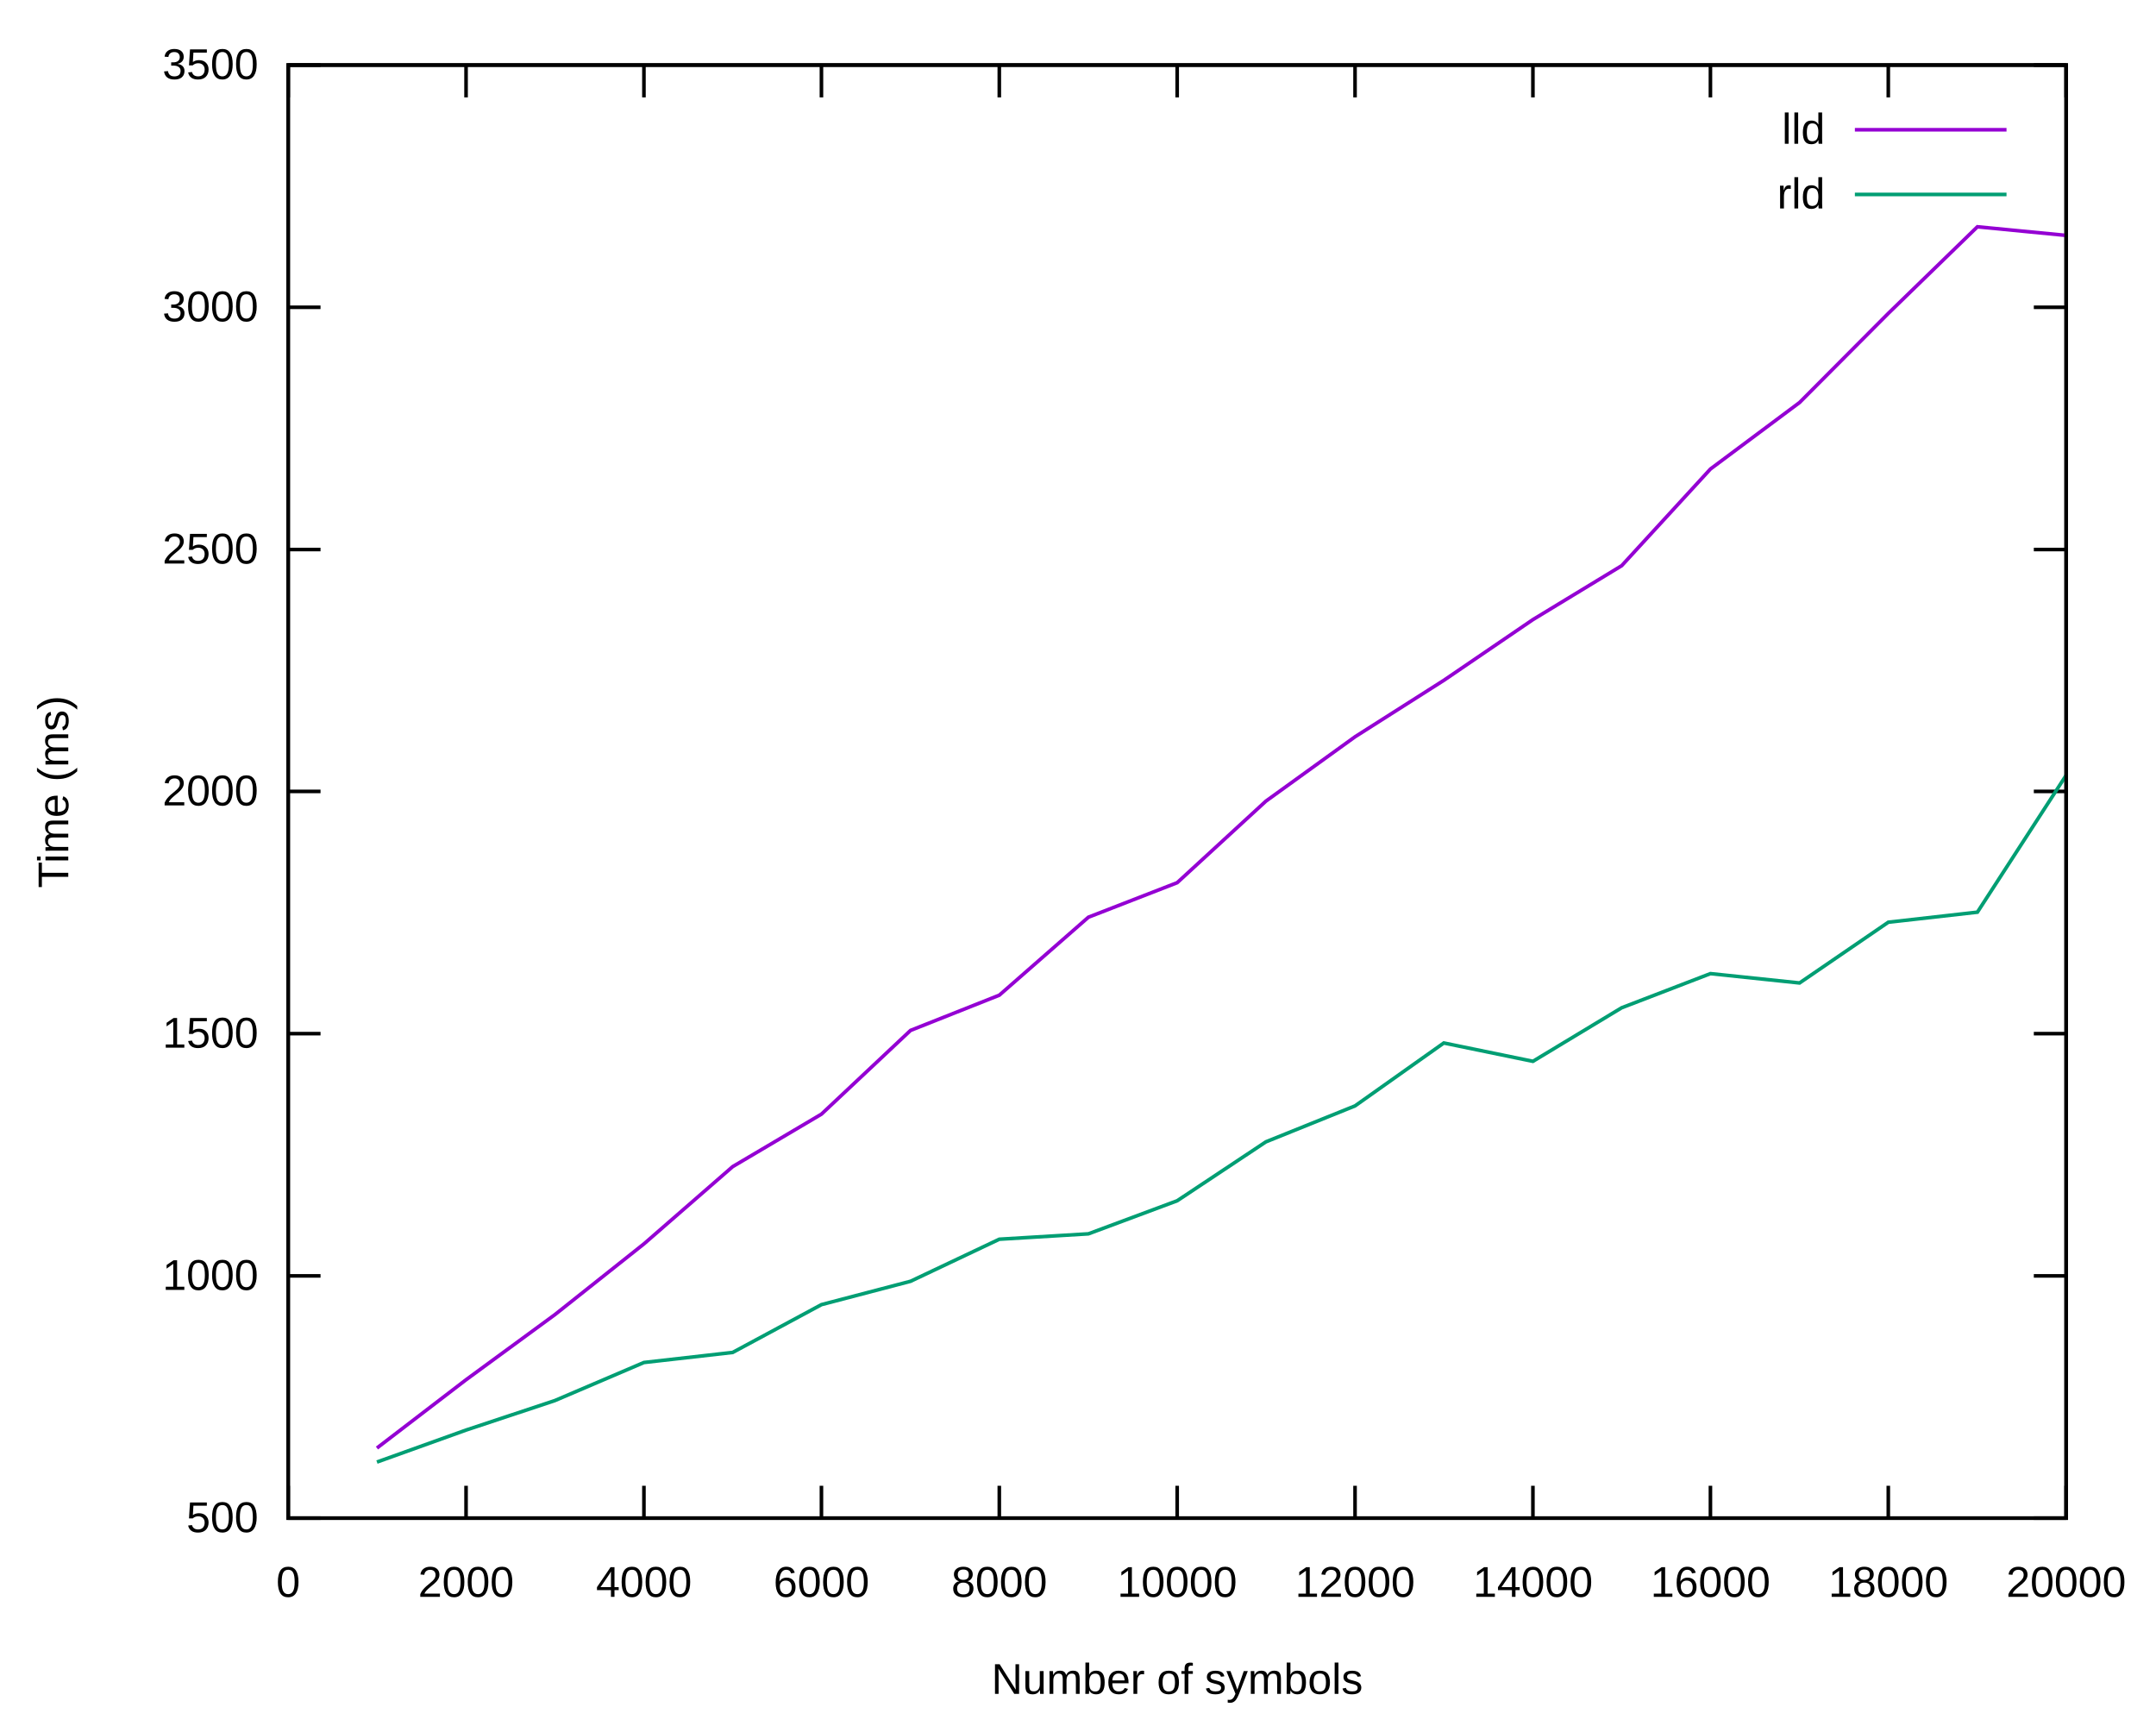
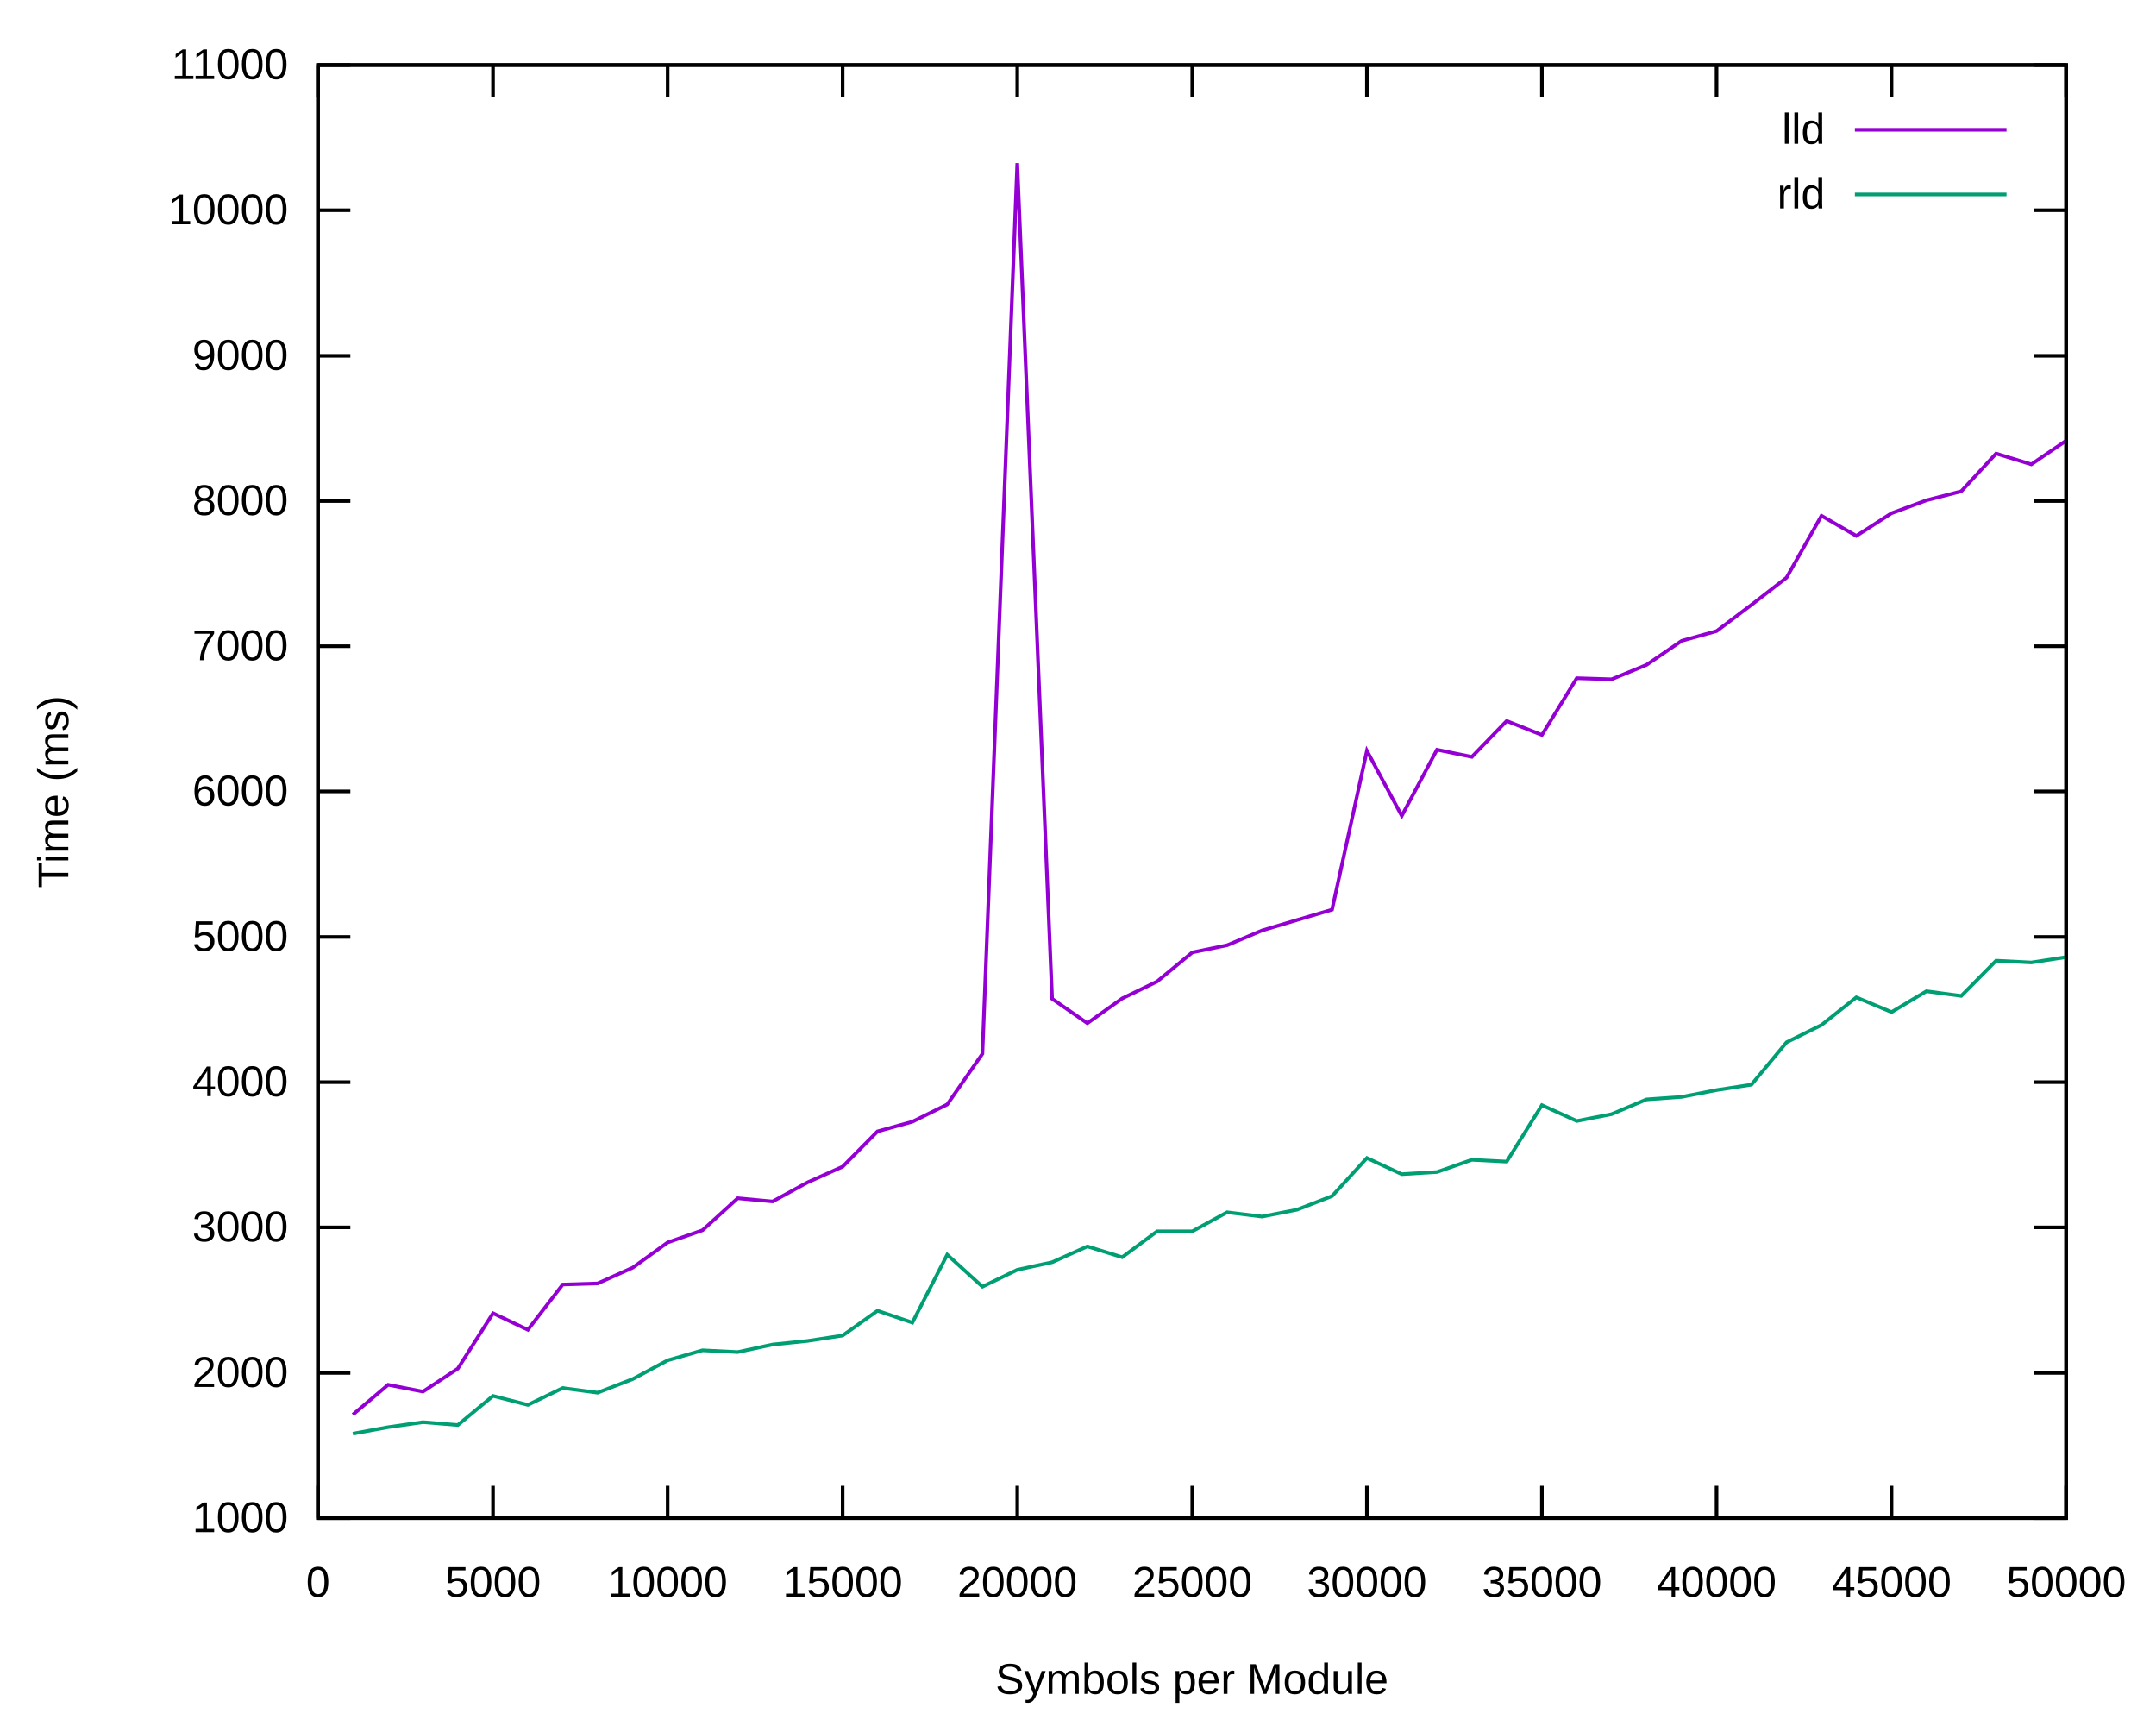
<svg xmlns="http://www.w3.org/2000/svg" xmlns:xlink="http://www.w3.org/1999/xlink" width="600" height="480" viewBox="0 0 600 480">
  <g id="gnuplot_canvas">
    <rect x="0" y="0" width="600" height="480" fill="none" />
    <defs>
      <circle id="gpDot" r="0.5" stroke-width="0.5" stroke="currentColor" />
      <path id="gpPt0" stroke-width="0.222" stroke="currentColor" d="M-1,0 h2 M0,-1 v2" />
      <path id="gpPt1" stroke-width="0.222" stroke="currentColor" d="M-1,-1 L1,1 M1,-1 L-1,1" />
      <path id="gpPt2" stroke-width="0.222" stroke="currentColor" d="M-1,0 L1,0 M0,-1 L0,1 M-1,-1 L1,1 M-1,1 L1,-1" />
      <rect id="gpPt3" stroke-width="0.222" stroke="currentColor" x="-1" y="-1" width="2" height="2" />
      <rect id="gpPt4" stroke-width="0.222" stroke="currentColor" fill="currentColor" x="-1" y="-1" width="2" height="2" />
      <circle id="gpPt5" stroke-width="0.222" stroke="currentColor" cx="0" cy="0" r="1" />
      <use xlink:href="#gpPt5" id="gpPt6" fill="currentColor" stroke="none" />
      <path id="gpPt7" stroke-width="0.222" stroke="currentColor" d="M0,-1.33 L-1.33,0.67 L1.33,0.67 z" />
      <use xlink:href="#gpPt7" id="gpPt8" fill="currentColor" stroke="none" />
      <use xlink:href="#gpPt7" id="gpPt9" stroke="currentColor" transform="rotate(180)" />
      <use xlink:href="#gpPt9" id="gpPt10" fill="currentColor" stroke="none" />
      <use xlink:href="#gpPt3" id="gpPt11" stroke="currentColor" transform="rotate(45)" />
      <use xlink:href="#gpPt11" id="gpPt12" fill="currentColor" stroke="none" />
      <path id="gpPt13" stroke-width="0.222" stroke="currentColor" d="M0,1.330 L1.265,0.411 L0.782,-1.067 L-0.782,-1.076 L-1.265,0.411 z" />
      <use xlink:href="#gpPt13" id="gpPt14" fill="currentColor" stroke="none" />
      <filter id="textbox" filterUnits="objectBoundingBox" x="0" y="0" height="1" width="1">
        <feFlood flood-color="white" flood-opacity="1" result="bgnd" />
        <feComposite in="SourceGraphic" in2="bgnd" operator="atop" />
      </filter>
      <filter id="greybox" filterUnits="objectBoundingBox" x="0" y="0" height="1" width="1">
        <feFlood flood-color="lightgrey" flood-opacity="1" result="grey" />
        <feComposite in="SourceGraphic" in2="grey" operator="atop" />
      </filter>
    </defs>
    <g fill="none" color="white" stroke="currentColor" stroke-width="1.00" stroke-linecap="butt" stroke-linejoin="miter">
</g>
    <g fill="none" color="black" stroke="currentColor" stroke-width="1.00" stroke-linecap="butt" stroke-linejoin="miter">
-       <path stroke="black" d="M80.2,422.4 L89.2,422.4 M575.0,422.4 L566.0,422.4  " />
-       <g transform="translate(71.9,426.3)" stroke="none" fill="black" font-family="Arial" font-size="12.00" text-anchor="end">
-         <text>
-           <tspan font-family="Arial"> 500</tspan>
-         </text>
-       </g>
-     </g>
-     <g fill="none" color="black" stroke="currentColor" stroke-width="1.00" stroke-linecap="butt" stroke-linejoin="miter">
-       <path stroke="black" d="M80.2,355.0 L89.2,355.0 M575.0,355.0 L566.0,355.0  " />
-       <g transform="translate(71.9,358.9)" stroke="none" fill="black" font-family="Arial" font-size="12.00" text-anchor="end">
+       <path stroke="black" d="M88.5,422.4 L97.5,422.4 M575.0,422.4 L566.0,422.4  " />
+       <g transform="translate(80.2,426.3)" stroke="none" fill="black" font-family="Arial" font-size="12.00" text-anchor="end">
        <text>
          <tspan font-family="Arial"> 1000</tspan>
        </text>
      </g>
    </g>
    <g fill="none" color="black" stroke="currentColor" stroke-width="1.00" stroke-linecap="butt" stroke-linejoin="miter">
-       <path stroke="black" d="M80.2,287.6 L89.2,287.6 M575.0,287.6 L566.0,287.6  " />
-       <g transform="translate(71.9,291.5)" stroke="none" fill="black" font-family="Arial" font-size="12.00" text-anchor="end">
-         <text>
-           <tspan font-family="Arial"> 1500</tspan>
-         </text>
-       </g>
-     </g>
-     <g fill="none" color="black" stroke="currentColor" stroke-width="1.00" stroke-linecap="butt" stroke-linejoin="miter">
-       <path stroke="black" d="M80.2,220.2 L89.2,220.2 M575.0,220.2 L566.0,220.2  " />
-       <g transform="translate(71.9,224.1)" stroke="none" fill="black" font-family="Arial" font-size="12.00" text-anchor="end">
+       <path stroke="black" d="M88.5,382.0 L97.5,382.0 M575.0,382.0 L566.0,382.0  " />
+       <g transform="translate(80.2,385.9)" stroke="none" fill="black" font-family="Arial" font-size="12.00" text-anchor="end">
        <text>
          <tspan font-family="Arial"> 2000</tspan>
        </text>
      </g>
    </g>
    <g fill="none" color="black" stroke="currentColor" stroke-width="1.00" stroke-linecap="butt" stroke-linejoin="miter">
-       <path stroke="black" d="M80.2,152.9 L89.2,152.9 M575.0,152.9 L566.0,152.9  " />
-       <g transform="translate(71.9,156.8)" stroke="none" fill="black" font-family="Arial" font-size="12.00" text-anchor="end">
-         <text>
-           <tspan font-family="Arial"> 2500</tspan>
-         </text>
-       </g>
-     </g>
-     <g fill="none" color="black" stroke="currentColor" stroke-width="1.00" stroke-linecap="butt" stroke-linejoin="miter">
-       <path stroke="black" d="M80.2,85.5 L89.2,85.5 M575.0,85.5 L566.0,85.5  " />
-       <g transform="translate(71.9,89.4)" stroke="none" fill="black" font-family="Arial" font-size="12.00" text-anchor="end">
+       <path stroke="black" d="M88.5,341.5 L97.5,341.5 M575.0,341.5 L566.0,341.5  " />
+       <g transform="translate(80.2,345.4)" stroke="none" fill="black" font-family="Arial" font-size="12.00" text-anchor="end">
        <text>
          <tspan font-family="Arial"> 3000</tspan>
        </text>
      </g>
    </g>
    <g fill="none" color="black" stroke="currentColor" stroke-width="1.00" stroke-linecap="butt" stroke-linejoin="miter">
-       <path stroke="black" d="M80.2,18.1 L89.2,18.1 M575.0,18.1 L566.0,18.1  " />
-       <g transform="translate(71.9,22.0)" stroke="none" fill="black" font-family="Arial" font-size="12.00" text-anchor="end">
-         <text>
-           <tspan font-family="Arial"> 3500</tspan>
-         </text>
-       </g>
-     </g>
-     <g fill="none" color="black" stroke="currentColor" stroke-width="1.00" stroke-linecap="butt" stroke-linejoin="miter">
-       <path stroke="black" d="M80.2,422.4 L80.2,413.4 M80.2,18.1 L80.2,27.1  " />
-       <g transform="translate(80.2,444.3)" stroke="none" fill="black" font-family="Arial" font-size="12.00" text-anchor="middle">
+       <path stroke="black" d="M88.5,301.1 L97.5,301.1 M575.0,301.1 L566.0,301.1  " />
+       <g transform="translate(80.2,305.0)" stroke="none" fill="black" font-family="Arial" font-size="12.00" text-anchor="end">
+         <text>
+           <tspan font-family="Arial"> 4000</tspan>
+         </text>
+       </g>
+     </g>
+     <g fill="none" color="black" stroke="currentColor" stroke-width="1.00" stroke-linecap="butt" stroke-linejoin="miter">
+       <path stroke="black" d="M88.5,260.7 L97.5,260.7 M575.0,260.7 L566.0,260.7  " />
+       <g transform="translate(80.2,264.6)" stroke="none" fill="black" font-family="Arial" font-size="12.00" text-anchor="end">
+         <text>
+           <tspan font-family="Arial"> 5000</tspan>
+         </text>
+       </g>
+     </g>
+     <g fill="none" color="black" stroke="currentColor" stroke-width="1.00" stroke-linecap="butt" stroke-linejoin="miter">
+       <path stroke="black" d="M88.5,220.2 L97.5,220.2 M575.0,220.2 L566.0,220.2  " />
+       <g transform="translate(80.2,224.1)" stroke="none" fill="black" font-family="Arial" font-size="12.00" text-anchor="end">
+         <text>
+           <tspan font-family="Arial"> 6000</tspan>
+         </text>
+       </g>
+     </g>
+     <g fill="none" color="black" stroke="currentColor" stroke-width="1.00" stroke-linecap="butt" stroke-linejoin="miter">
+       <path stroke="black" d="M88.5,179.8 L97.5,179.8 M575.0,179.8 L566.0,179.8  " />
+       <g transform="translate(80.2,183.7)" stroke="none" fill="black" font-family="Arial" font-size="12.00" text-anchor="end">
+         <text>
+           <tspan font-family="Arial"> 7000</tspan>
+         </text>
+       </g>
+     </g>
+     <g fill="none" color="black" stroke="currentColor" stroke-width="1.00" stroke-linecap="butt" stroke-linejoin="miter">
+       <path stroke="black" d="M88.5,139.4 L97.5,139.4 M575.0,139.4 L566.0,139.4  " />
+       <g transform="translate(80.2,143.3)" stroke="none" fill="black" font-family="Arial" font-size="12.00" text-anchor="end">
+         <text>
+           <tspan font-family="Arial"> 8000</tspan>
+         </text>
+       </g>
+     </g>
+     <g fill="none" color="black" stroke="currentColor" stroke-width="1.00" stroke-linecap="butt" stroke-linejoin="miter">
+       <path stroke="black" d="M88.5,99.0 L97.5,99.0 M575.0,99.0 L566.0,99.0  " />
+       <g transform="translate(80.2,102.9)" stroke="none" fill="black" font-family="Arial" font-size="12.00" text-anchor="end">
+         <text>
+           <tspan font-family="Arial"> 9000</tspan>
+         </text>
+       </g>
+     </g>
+     <g fill="none" color="black" stroke="currentColor" stroke-width="1.00" stroke-linecap="butt" stroke-linejoin="miter">
+       <path stroke="black" d="M88.5,58.5 L97.5,58.5 M575.0,58.5 L566.0,58.5  " />
+       <g transform="translate(80.2,62.4)" stroke="none" fill="black" font-family="Arial" font-size="12.00" text-anchor="end">
+         <text>
+           <tspan font-family="Arial"> 10000</tspan>
+         </text>
+       </g>
+     </g>
+     <g fill="none" color="black" stroke="currentColor" stroke-width="1.00" stroke-linecap="butt" stroke-linejoin="miter">
+       <path stroke="black" d="M88.5,18.1 L97.5,18.1 M575.0,18.1 L566.0,18.1  " />
+       <g transform="translate(80.2,22.0)" stroke="none" fill="black" font-family="Arial" font-size="12.00" text-anchor="end">
+         <text>
+           <tspan font-family="Arial"> 11000</tspan>
+         </text>
+       </g>
+     </g>
+     <g fill="none" color="black" stroke="currentColor" stroke-width="1.00" stroke-linecap="butt" stroke-linejoin="miter">
+       <path stroke="black" d="M88.5,422.4 L88.5,413.4 M88.5,18.1 L88.5,27.1  " />
+       <g transform="translate(88.5,444.3)" stroke="none" fill="black" font-family="Arial" font-size="12.00" text-anchor="middle">
        <text>
          <tspan font-family="Arial"> 0</tspan>
        </text>
      </g>
    </g>
    <g fill="none" color="black" stroke="currentColor" stroke-width="1.00" stroke-linecap="butt" stroke-linejoin="miter">
-       <path stroke="black" d="M129.7,422.4 L129.7,413.4 M129.7,18.1 L129.7,27.1  " />
-       <g transform="translate(129.7,444.3)" stroke="none" fill="black" font-family="Arial" font-size="12.00" text-anchor="middle">
-         <text>
-           <tspan font-family="Arial"> 2000</tspan>
-         </text>
-       </g>
-     </g>
-     <g fill="none" color="black" stroke="currentColor" stroke-width="1.00" stroke-linecap="butt" stroke-linejoin="miter">
-       <path stroke="black" d="M179.2,422.4 L179.2,413.4 M179.2,18.1 L179.2,27.1  " />
-       <g transform="translate(179.2,444.3)" stroke="none" fill="black" font-family="Arial" font-size="12.00" text-anchor="middle">
-         <text>
-           <tspan font-family="Arial"> 4000</tspan>
-         </text>
-       </g>
-     </g>
-     <g fill="none" color="black" stroke="currentColor" stroke-width="1.00" stroke-linecap="butt" stroke-linejoin="miter">
-       <path stroke="black" d="M228.6,422.4 L228.6,413.4 M228.6,18.1 L228.6,27.1  " />
-       <g transform="translate(228.6,444.3)" stroke="none" fill="black" font-family="Arial" font-size="12.00" text-anchor="middle">
-         <text>
-           <tspan font-family="Arial"> 6000</tspan>
-         </text>
-       </g>
-     </g>
-     <g fill="none" color="black" stroke="currentColor" stroke-width="1.00" stroke-linecap="butt" stroke-linejoin="miter">
-       <path stroke="black" d="M278.1,422.4 L278.1,413.4 M278.1,18.1 L278.1,27.1  " />
-       <g transform="translate(278.1,444.3)" stroke="none" fill="black" font-family="Arial" font-size="12.00" text-anchor="middle">
-         <text>
-           <tspan font-family="Arial"> 8000</tspan>
-         </text>
-       </g>
-     </g>
-     <g fill="none" color="black" stroke="currentColor" stroke-width="1.00" stroke-linecap="butt" stroke-linejoin="miter">
-       <path stroke="black" d="M327.6,422.4 L327.6,413.4 M327.6,18.1 L327.6,27.1  " />
-       <g transform="translate(327.6,444.3)" stroke="none" fill="black" font-family="Arial" font-size="12.00" text-anchor="middle">
+       <path stroke="black" d="M137.2,422.4 L137.2,413.4 M137.2,18.1 L137.2,27.1  " />
+       <g transform="translate(137.2,444.3)" stroke="none" fill="black" font-family="Arial" font-size="12.00" text-anchor="middle">
+         <text>
+           <tspan font-family="Arial"> 5000</tspan>
+         </text>
+       </g>
+     </g>
+     <g fill="none" color="black" stroke="currentColor" stroke-width="1.00" stroke-linecap="butt" stroke-linejoin="miter">
+       <path stroke="black" d="M185.8,422.4 L185.8,413.4 M185.8,18.1 L185.8,27.1  " />
+       <g transform="translate(185.8,444.3)" stroke="none" fill="black" font-family="Arial" font-size="12.00" text-anchor="middle">
        <text>
          <tspan font-family="Arial"> 10000</tspan>
        </text>
      </g>
    </g>
    <g fill="none" color="black" stroke="currentColor" stroke-width="1.00" stroke-linecap="butt" stroke-linejoin="miter">
-       <path stroke="black" d="M377.1,422.4 L377.1,413.4 M377.1,18.1 L377.1,27.1  " />
-       <g transform="translate(377.1,444.3)" stroke="none" fill="black" font-family="Arial" font-size="12.00" text-anchor="middle">
-         <text>
-           <tspan font-family="Arial"> 12000</tspan>
-         </text>
-       </g>
-     </g>
-     <g fill="none" color="black" stroke="currentColor" stroke-width="1.00" stroke-linecap="butt" stroke-linejoin="miter">
-       <path stroke="black" d="M426.6,422.4 L426.6,413.4 M426.6,18.1 L426.6,27.1  " />
-       <g transform="translate(426.6,444.3)" stroke="none" fill="black" font-family="Arial" font-size="12.00" text-anchor="middle">
-         <text>
-           <tspan font-family="Arial"> 14000</tspan>
-         </text>
-       </g>
-     </g>
-     <g fill="none" color="black" stroke="currentColor" stroke-width="1.00" stroke-linecap="butt" stroke-linejoin="miter">
-       <path stroke="black" d="M476.0,422.4 L476.0,413.4 M476.0,18.1 L476.0,27.1  " />
-       <g transform="translate(476.0,444.3)" stroke="none" fill="black" font-family="Arial" font-size="12.00" text-anchor="middle">
-         <text>
-           <tspan font-family="Arial"> 16000</tspan>
-         </text>
-       </g>
-     </g>
-     <g fill="none" color="black" stroke="currentColor" stroke-width="1.00" stroke-linecap="butt" stroke-linejoin="miter">
-       <path stroke="black" d="M525.5,422.4 L525.5,413.4 M525.5,18.1 L525.5,27.1  " />
-       <g transform="translate(525.5,444.3)" stroke="none" fill="black" font-family="Arial" font-size="12.00" text-anchor="middle">
-         <text>
-           <tspan font-family="Arial"> 18000</tspan>
+       <path stroke="black" d="M234.5,422.4 L234.5,413.4 M234.5,18.1 L234.5,27.1  " />
+       <g transform="translate(234.5,444.3)" stroke="none" fill="black" font-family="Arial" font-size="12.00" text-anchor="middle">
+         <text>
+           <tspan font-family="Arial"> 15000</tspan>
+         </text>
+       </g>
+     </g>
+     <g fill="none" color="black" stroke="currentColor" stroke-width="1.00" stroke-linecap="butt" stroke-linejoin="miter">
+       <path stroke="black" d="M283.1,422.4 L283.1,413.4 M283.1,18.1 L283.1,27.1  " />
+       <g transform="translate(283.1,444.3)" stroke="none" fill="black" font-family="Arial" font-size="12.00" text-anchor="middle">
+         <text>
+           <tspan font-family="Arial"> 20000</tspan>
+         </text>
+       </g>
+     </g>
+     <g fill="none" color="black" stroke="currentColor" stroke-width="1.00" stroke-linecap="butt" stroke-linejoin="miter">
+       <path stroke="black" d="M331.8,422.4 L331.8,413.4 M331.8,18.1 L331.8,27.1  " />
+       <g transform="translate(331.8,444.3)" stroke="none" fill="black" font-family="Arial" font-size="12.00" text-anchor="middle">
+         <text>
+           <tspan font-family="Arial"> 25000</tspan>
+         </text>
+       </g>
+     </g>
+     <g fill="none" color="black" stroke="currentColor" stroke-width="1.00" stroke-linecap="butt" stroke-linejoin="miter">
+       <path stroke="black" d="M380.4,422.4 L380.4,413.4 M380.4,18.1 L380.4,27.1  " />
+       <g transform="translate(380.4,444.3)" stroke="none" fill="black" font-family="Arial" font-size="12.00" text-anchor="middle">
+         <text>
+           <tspan font-family="Arial"> 30000</tspan>
+         </text>
+       </g>
+     </g>
+     <g fill="none" color="black" stroke="currentColor" stroke-width="1.00" stroke-linecap="butt" stroke-linejoin="miter">
+       <path stroke="black" d="M429.1,422.4 L429.1,413.4 M429.1,18.1 L429.1,27.1  " />
+       <g transform="translate(429.1,444.3)" stroke="none" fill="black" font-family="Arial" font-size="12.00" text-anchor="middle">
+         <text>
+           <tspan font-family="Arial"> 35000</tspan>
+         </text>
+       </g>
+     </g>
+     <g fill="none" color="black" stroke="currentColor" stroke-width="1.00" stroke-linecap="butt" stroke-linejoin="miter">
+       <path stroke="black" d="M477.7,422.4 L477.7,413.4 M477.7,18.1 L477.7,27.1  " />
+       <g transform="translate(477.7,444.3)" stroke="none" fill="black" font-family="Arial" font-size="12.00" text-anchor="middle">
+         <text>
+           <tspan font-family="Arial"> 40000</tspan>
+         </text>
+       </g>
+     </g>
+     <g fill="none" color="black" stroke="currentColor" stroke-width="1.00" stroke-linecap="butt" stroke-linejoin="miter">
+       <path stroke="black" d="M526.4,422.4 L526.4,413.4 M526.4,18.1 L526.4,27.1  " />
+       <g transform="translate(526.4,444.3)" stroke="none" fill="black" font-family="Arial" font-size="12.00" text-anchor="middle">
+         <text>
+           <tspan font-family="Arial"> 45000</tspan>
        </text>
      </g>
    </g>
    <g fill="none" color="black" stroke="currentColor" stroke-width="1.00" stroke-linecap="butt" stroke-linejoin="miter">
      <path stroke="black" d="M575.0,422.4 L575.0,413.4 M575.0,18.1 L575.0,27.1  " />
      <g transform="translate(575.0,444.3)" stroke="none" fill="black" font-family="Arial" font-size="12.00" text-anchor="middle">
        <text>
-           <tspan font-family="Arial"> 20000</tspan>
-         </text>
-       </g>
-     </g>
-     <g fill="none" color="black" stroke="currentColor" stroke-width="1.00" stroke-linecap="butt" stroke-linejoin="miter">
- </g>
-     <g fill="none" color="black" stroke="currentColor" stroke-width="1.00" stroke-linecap="butt" stroke-linejoin="miter">
-       <path stroke="black" d="M80.2,18.1 L80.2,422.4 L575.0,422.4 L575.0,18.1 L80.2,18.1 Z  " />
+           <tspan font-family="Arial"> 50000</tspan>
+         </text>
+       </g>
+     </g>
+     <g fill="none" color="black" stroke="currentColor" stroke-width="1.00" stroke-linecap="butt" stroke-linejoin="miter">
+ </g>
+     <g fill="none" color="black" stroke="currentColor" stroke-width="1.00" stroke-linecap="butt" stroke-linejoin="miter">
+       <path stroke="black" d="M88.5,18.1 L88.5,422.4 L575.0,422.4 L575.0,18.1 L88.5,18.1 Z  " />
    </g>
    <g fill="none" color="black" stroke="currentColor" stroke-width="1.00" stroke-linecap="butt" stroke-linejoin="miter">
      <g transform="translate(19.0,220.3) rotate(270)" stroke="none" fill="black" font-family="Arial" font-size="12.00" text-anchor="middle">
        <text>
          <tspan font-family="Arial">Time (ms)</tspan>
        </text>
      </g>
    </g>
    <g fill="none" color="black" stroke="currentColor" stroke-width="1.00" stroke-linecap="butt" stroke-linejoin="miter">
-       <g transform="translate(327.6,471.3)" stroke="none" fill="black" font-family="Arial" font-size="12.00" text-anchor="middle">
-         <text>
-           <tspan font-family="Arial">Number of symbols</tspan>
+       <g transform="translate(331.7,471.3)" stroke="none" fill="black" font-family="Arial" font-size="12.00" text-anchor="middle">
+         <text>
+           <tspan font-family="Arial">Symbols per Module</tspan>
        </text>
      </g>
    </g>
    <g fill="none" color="black" stroke="currentColor" stroke-width="1.00" stroke-linecap="butt" stroke-linejoin="miter">
</g>
    <g id="gnuplot_plot_1">
      <g fill="none" color="black" stroke="currentColor" stroke-width="1.00" stroke-linecap="butt" stroke-linejoin="miter">
        <g transform="translate(507.9,40.0)" stroke="none" fill="black" font-family="Arial" font-size="12.00" text-anchor="end">
          <text>
            <tspan font-family="Arial">lld</tspan>
          </text>
        </g>
      </g>
      <g fill="none" color="black" stroke="currentColor" stroke-width="1.00" stroke-linecap="butt" stroke-linejoin="miter">
-         <path stroke="rgb(148,   0, 211)" d="M516.2,36.1 L558.4,36.1 M104.9,402.9 L129.7,383.9 L154.4,365.8 L179.2,346.1 L203.9,324.6 L228.6,310.0   L253.4,286.7 L278.1,276.9 L302.9,255.2 L327.6,245.6 L352.3,222.9 L377.1,205.0 L401.8,189.3 L426.6,172.4   L451.3,157.4 L476.0,130.5 L500.8,112.0 L525.5,87.2 L550.3,63.1 L575.0,65.5  " />
+         <path stroke="rgb(148,   0, 211)" d="M516.2,36.1 L558.4,36.1 M98.2,393.6 L108.0,385.3 L117.7,387.2 L127.4,380.8 L137.2,365.4 L146.9,370.0   L156.6,357.4 L166.3,357.1 L176.1,352.7 L185.8,345.7 L195.5,342.3 L205.3,333.4 L215.0,334.3 L224.7,329.0   L234.5,324.6 L244.2,314.8 L253.9,312.1 L263.6,307.3 L273.4,293.2 L283.1,45.4 L292.8,277.9 L302.6,284.7   L312.3,277.8 L322.0,273.1 L331.8,265.0 L341.5,263.0 L351.2,258.9 L360.9,256.0 L370.7,253.1 L380.4,208.9   L390.1,227.0 L399.9,208.6 L409.6,210.6 L419.3,200.6 L429.1,204.5 L438.8,188.7 L448.5,189.0 L458.2,185.0   L468.0,178.3 L477.7,175.6 L487.4,168.3 L497.2,160.7 L506.9,143.5 L516.6,149.1 L526.4,142.8 L536.1,139.2   L545.8,136.7 L555.5,126.2 L565.3,129.2 L575.0,122.6  " />
      </g>
    </g>
    <g id="gnuplot_plot_2">
      <g fill="none" color="black" stroke="currentColor" stroke-width="1.00" stroke-linecap="butt" stroke-linejoin="miter">
        <g transform="translate(507.9,58.0)" stroke="none" fill="black" font-family="Arial" font-size="12.00" text-anchor="end">
          <text>
            <tspan font-family="Arial">rld</tspan>
          </text>
        </g>
      </g>
      <g fill="none" color="black" stroke="currentColor" stroke-width="1.00" stroke-linecap="butt" stroke-linejoin="miter">
-         <path stroke="rgb(  0, 158, 115)" d="M516.2,54.1 L558.4,54.1 M104.9,406.8 L129.7,397.9 L154.4,389.7 L179.2,379.1 L203.9,376.3 L228.6,363.0   L253.4,356.5 L278.1,344.8 L302.9,343.3 L327.6,334.1 L352.3,317.7 L377.1,307.7 L401.8,290.2 L426.6,295.3   L451.3,280.4 L476.0,270.9 L500.8,273.5 L525.5,256.6 L550.3,253.8 L575.0,215.7  " />
+         <path stroke="rgb(  0, 158, 115)" d="M516.2,54.1 L558.4,54.1 M98.2,398.9 L108.0,397.1 L117.7,395.7 L127.4,396.5 L137.2,388.4 L146.9,390.9   L156.6,386.2 L166.3,387.5 L176.1,383.7 L185.8,378.5 L195.5,375.7 L205.3,376.2 L215.0,374.1 L224.7,373.1   L234.5,371.6 L244.2,364.7 L253.9,368.0 L263.6,349.1 L273.4,358.0 L283.1,353.3 L292.8,351.2 L302.6,346.8   L312.3,349.8 L322.0,342.6 L331.8,342.6 L341.5,337.3 L351.2,338.5 L360.9,336.6 L370.7,332.8 L380.4,322.2   L390.1,326.7 L399.9,326.1 L409.6,322.7 L419.3,323.2 L429.1,307.5 L438.8,311.9 L448.5,310.0 L458.2,305.9   L468.0,305.2 L477.7,303.3 L487.4,301.8 L497.2,290.0 L506.9,285.2 L516.6,277.5 L526.4,281.6 L536.1,275.8   L545.8,277.1 L555.5,267.3 L565.3,267.8 L575.0,266.3  " />
      </g>
    </g>
    <g fill="none" color="white" stroke="rgb(  0, 158, 115)" stroke-width="2.00" stroke-linecap="butt" stroke-linejoin="miter">
</g>
    <g fill="none" color="black" stroke="currentColor" stroke-width="2.00" stroke-linecap="butt" stroke-linejoin="miter">
</g>
    <g fill="none" color="black" stroke="black" stroke-width="1.00" stroke-linecap="butt" stroke-linejoin="miter">
</g>
    <g fill="none" color="black" stroke="currentColor" stroke-width="1.00" stroke-linecap="butt" stroke-linejoin="miter">
-       <path stroke="black" d="M80.2,18.1 L80.2,422.4 L575.0,422.4 L575.0,18.1 L80.2,18.1 Z  " />
+       <path stroke="black" d="M88.5,18.1 L88.5,422.4 L575.0,422.4 L575.0,18.1 L88.5,18.1 Z  " />
    </g>
    <g fill="none" color="black" stroke="currentColor" stroke-width="1.00" stroke-linecap="butt" stroke-linejoin="miter">
</g>
  </g>
</svg>
